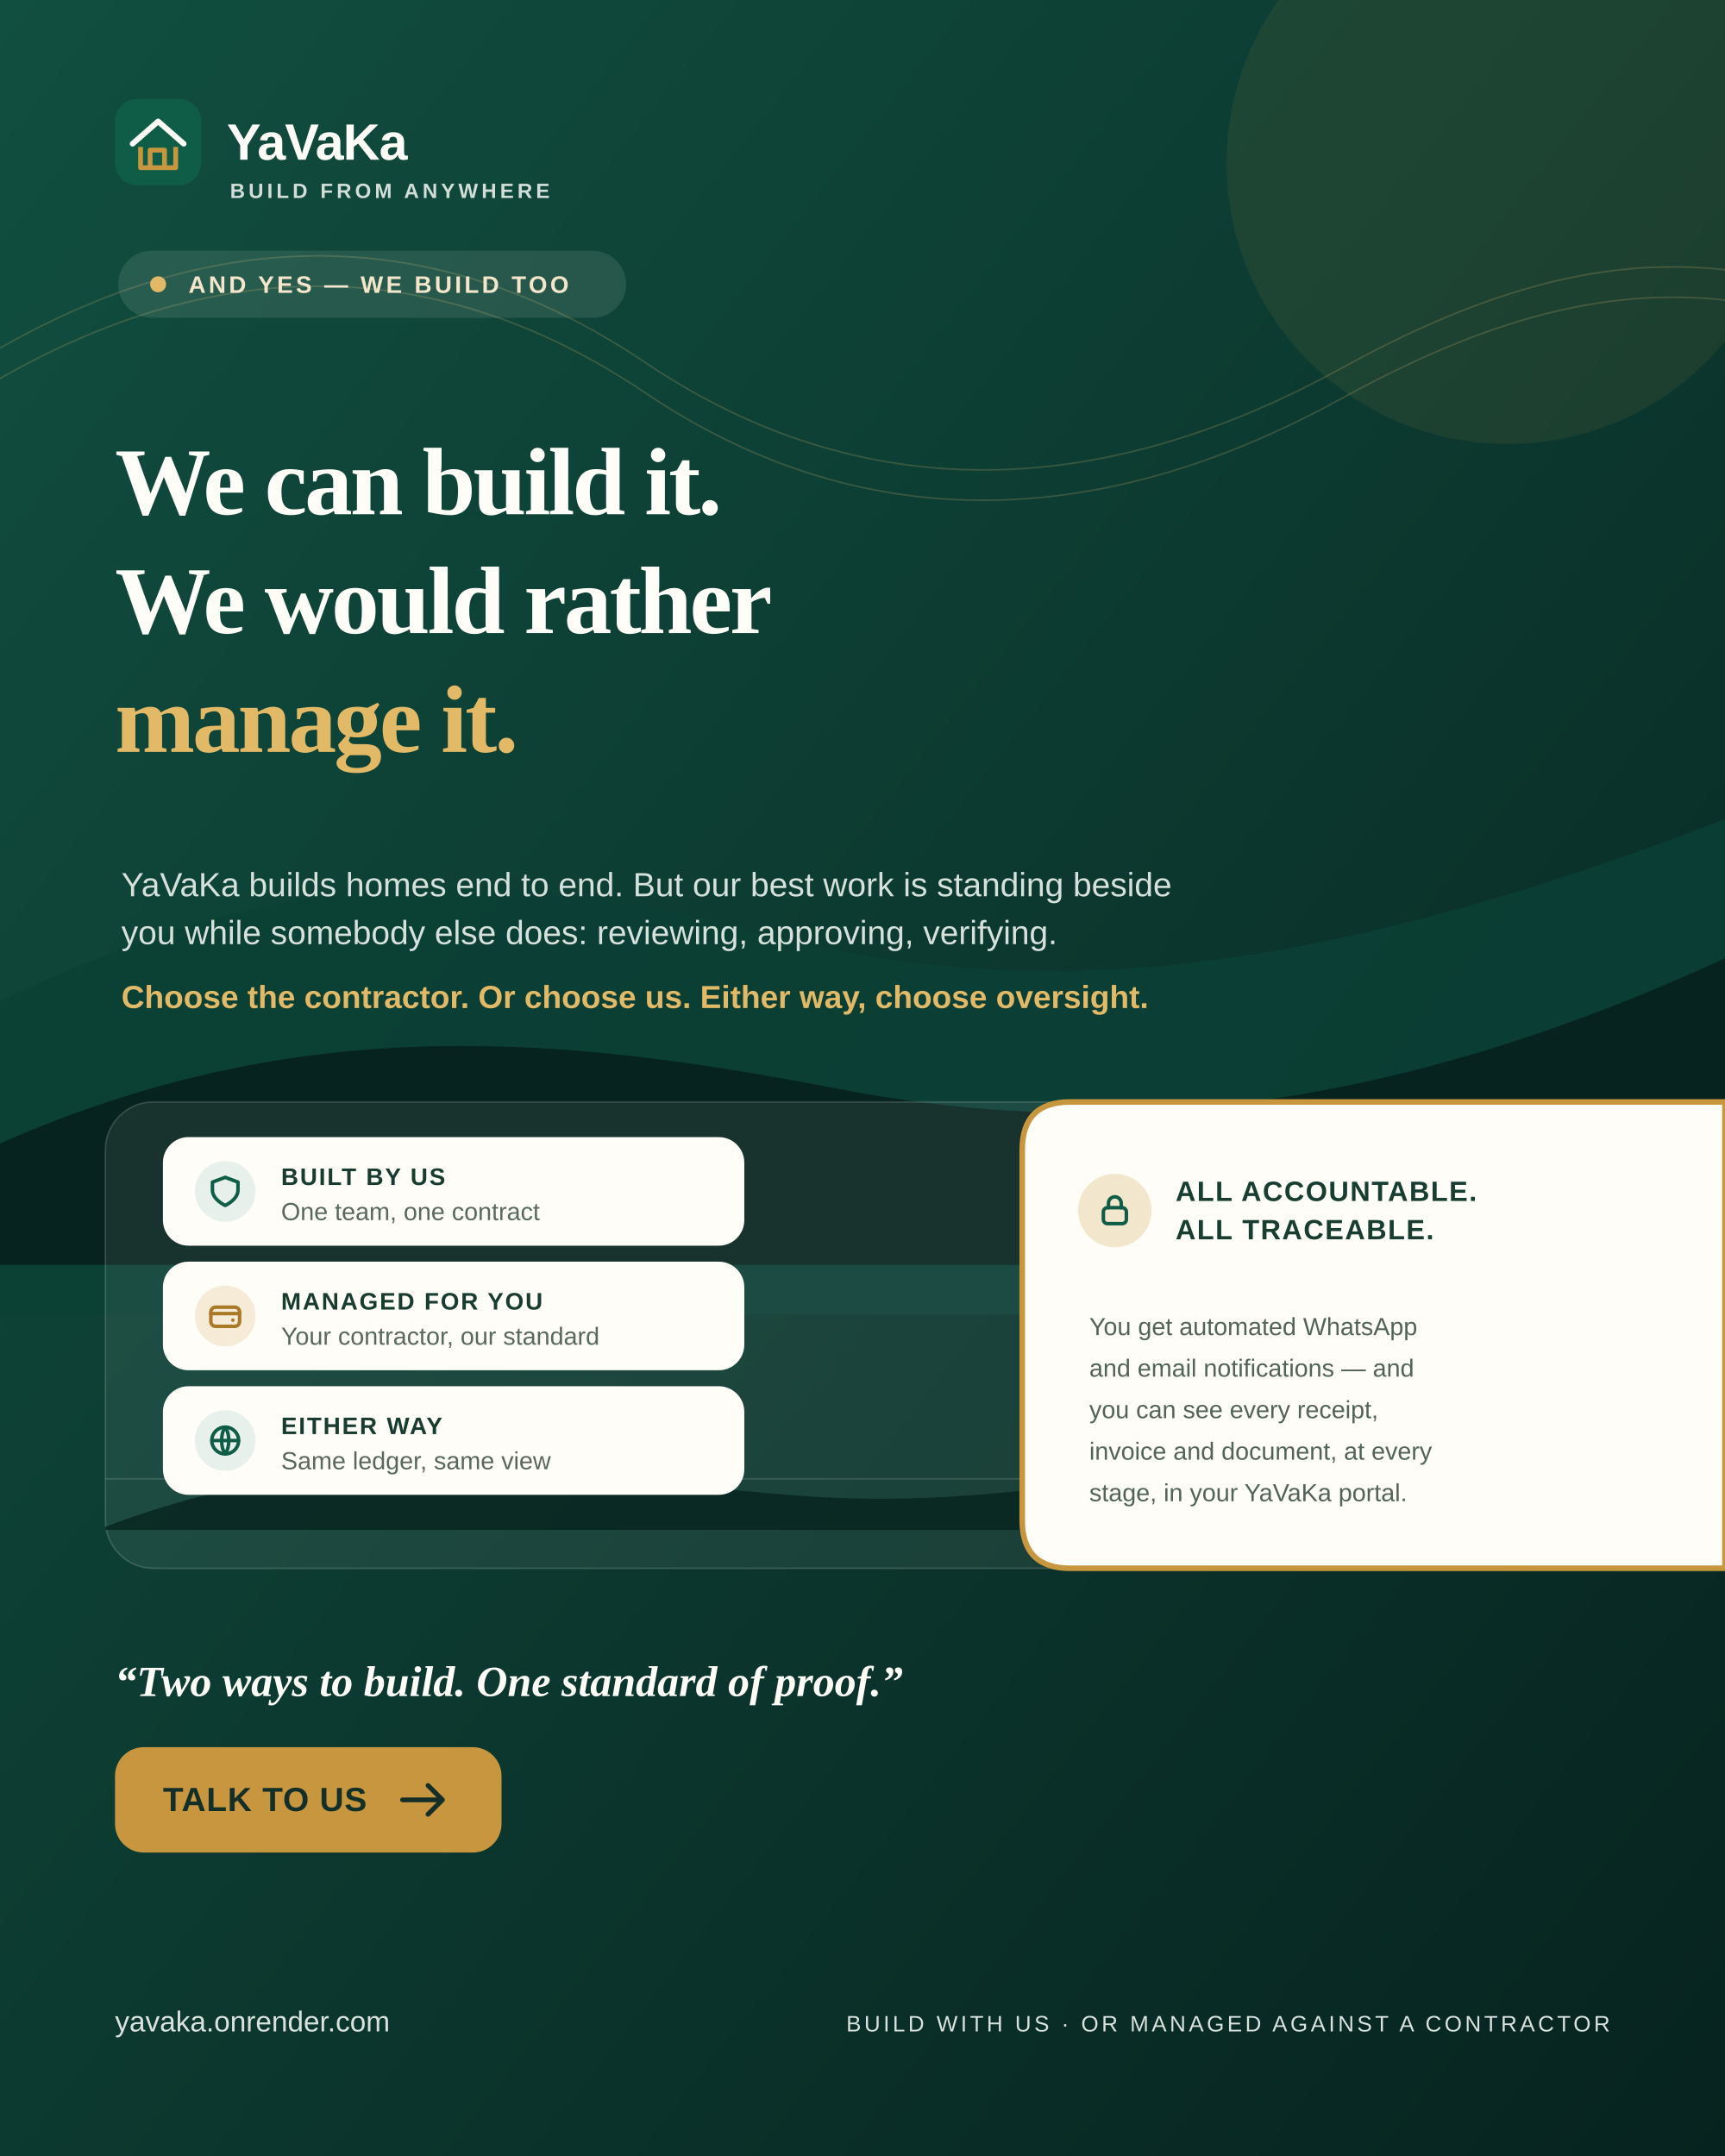
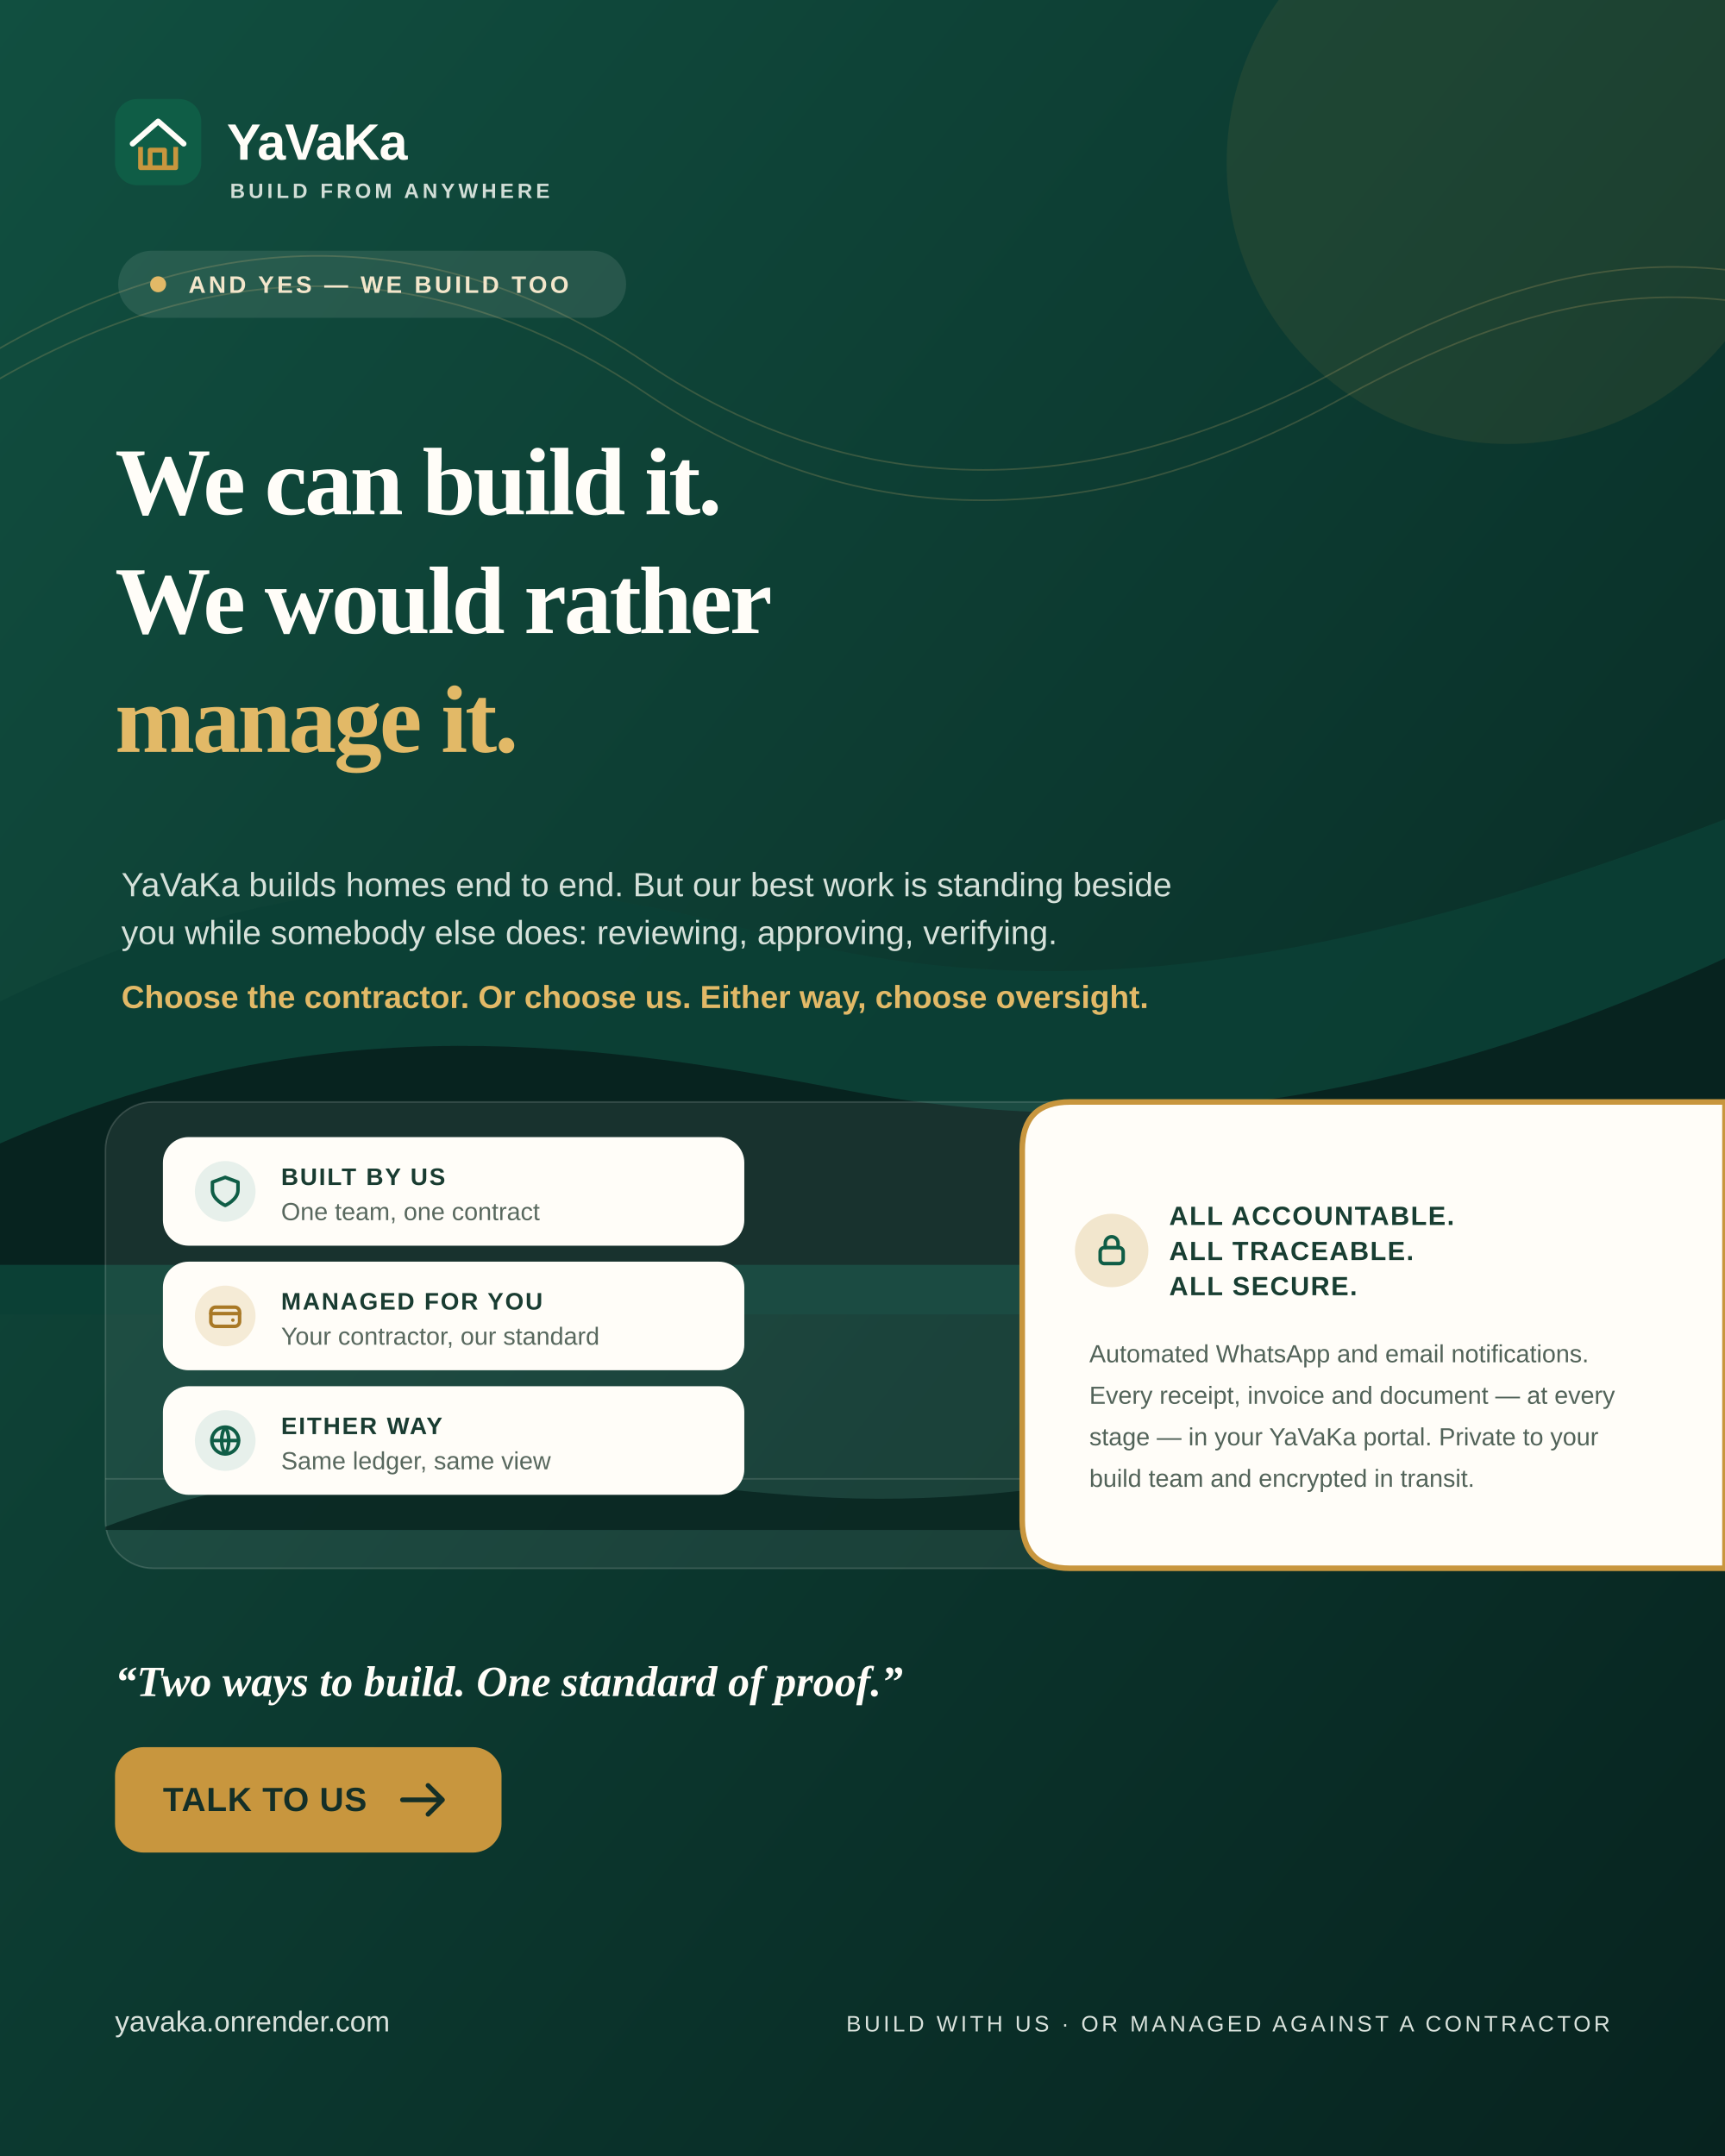
<svg xmlns="http://www.w3.org/2000/svg" width="1080" height="1350" viewBox="0 0 1080 1350" role="img" aria-labelledby="title desc">
  <defs>
    <linearGradient id="sky" x1="0" y1="0" x2="1" y2="1">
      <stop offset="0" stop-color="#114f40" />
      <stop offset="1" stop-color="#07231f" />
    </linearGradient>
    <linearGradient id="paper" x1="0" y1="0" x2="1" y2="1">
      <stop offset="0" stop-color="#fbf8f1" />
      <stop offset="1" stop-color="#ece6da" />
    </linearGradient>
    <filter id="shadow" x="-20%" y="-20%" width="140%" height="150%">
      <feDropShadow dx="0" dy="18" stdDeviation="18" flood-color="#16372d" flood-opacity=".15" />
    </filter>
  </defs>
  <rect x="0" y="0" width="1080" height="1350" fill="url(#sky)" />
  <circle cx="944" cy="102" r="176" fill="#c8963e" opacity=".09" />
  <path d="M0 627c172-84 305-89 476-43s347 28 604-71v310H0Z" fill="#0b4035" opacity=".85" />
  <path d="M0 716c190-84 355-67 526-34s348 13 554-82v192H0Z" fill="#07231f" />
  <g fill="none" stroke="#d8b36d" stroke-opacity=".22">
    <path d="M-20 230c145-91 289-94 424-3s284 87 435 4 253-82 387-15" />
    <path d="M-20 249c145-91 289-94 424-3s284 87 435 4 253-82 387-15" />
  </g>
  <rect x="72" y="62" width="54" height="54" rx="14" fill="#0f5d46" />
  <path d="m83 90 16-14 16 14" fill="none" stroke="#fffdf8" stroke-width="3.5" stroke-linecap="round" stroke-linejoin="round" />
  <path d="M88 92v13h22V92M94 105V94h9v11" fill="none" stroke="#c8963e" stroke-width="3" stroke-linejoin="round" />
  <text x="142" y="100" fill="#fffdf8" font-family="Arial, Helvetica, sans-serif" font-size="32" font-weight="700" letter-spacing="-0.5">YaVaKa</text>
  <text x="144" y="124" fill="#d2ded7" font-family="Arial, Helvetica, sans-serif" font-size="13" font-weight="700" letter-spacing="2.2">BUILD FROM ANYWHERE</text>
  <rect x="74" y="157" width="318" height="42" rx="21.0" fill="#fffdf8" opacity="0.1" />
  <circle cx="99" cy="178.0" r="5" fill="#e2b967" />
  <text x="118" y="183.4" fill="#f3e6cb" font-family="Arial, Helvetica, sans-serif" font-size="15" font-weight="700" letter-spacing="1.8">AND YES — WE BUILD TOO</text>
  <text x="72" y="322" fill="#fffdf8" font-family="Georgia, 'Times New Roman', serif" font-size="60" font-weight="700" letter-spacing="-1.56">We can build it.</text>
  <text x="72" y="396.4" fill="#fffdf8" font-family="Georgia, 'Times New Roman', serif" font-size="60" font-weight="700" letter-spacing="-1.56">We would rather</text>
  <text x="72" y="470.8" fill="#e2b967" font-family="Georgia, 'Times New Roman', serif" font-size="60" font-weight="700" letter-spacing="-1.56">manage it.</text>
  <text x="76" y="561.2" fill="#d5e1da" font-family="Arial, Helvetica, sans-serif" font-size="21" font-weight="400">YaVaKa builds homes end to end. But our best work is standing beside</text>
  <text x="76" y="591.2" fill="#d5e1da" font-family="Arial, Helvetica, sans-serif" font-size="21" font-weight="400">you while somebody else does: reviewing, approving, verifying.</text>
  <text x="76" y="631.2" fill="#e2b967" font-family="Arial, Helvetica, sans-serif" font-size="20" font-weight="700">Choose the contractor. Or choose us. Either way, choose oversight.</text>
  <rect x="66" y="690" width="948" height="292" rx="30" fill="#ffffff" opacity="0.07" />
  <rect x="66" y="690" width="948" height="292" rx="30" fill="none" stroke="#fffdf8" stroke-width="1" opacity="0.16" />
  <path d="M66 926h948" stroke="#fffdf8" stroke-opacity=".13" />
  <path d="M66 956c161-61 287-31 427-20 152 13 294-27 521-81v103H66Z" fill="#07231f" opacity=".82" />
  <rect x="102" y="712" width="364" height="68" rx="16" fill="#fffdf8" />
  <circle cx="141" cy="746.0" r="19" fill="#e7f0eb" />
  <g transform="translate(129 734.0)" fill="none" stroke="#0f5d46" stroke-width="2.2" stroke-linecap="round" stroke-linejoin="round">
    <path d="M12 3.2l8 3v5c0 6-8 9.6-8 9.6S4 17.2 4 11.2v-5Z" />
  </g>
  <text x="176" y="742" fill="#193c31" font-family="Arial, Helvetica, sans-serif" font-size="15" font-weight="700" letter-spacing="1">BUILT BY US</text>
  <text x="176" y="764" fill="#58685e" font-family="Arial, Helvetica, sans-serif" font-size="15.5" font-weight="400">One team, one contract</text>
  <rect x="102" y="790" width="364" height="68" rx="16" fill="#fffdf8" />
  <circle cx="141" cy="824.0" r="19" fill="#f5ebd6" />
  <g transform="translate(129 812.0)" fill="none" stroke="#a97926" stroke-width="2.2" stroke-linecap="round" stroke-linejoin="round">
    <rect x="3" y="6.5" width="18" height="12" rx="3" />
    <path d="M3 10.5h18" />
    <circle cx="16.8" cy="14.6" r="1.1" fill="#a97926" stroke="none" />
  </g>
  <text x="176" y="820" fill="#193c31" font-family="Arial, Helvetica, sans-serif" font-size="15" font-weight="700" letter-spacing="1">MANAGED FOR YOU</text>
  <text x="176" y="842" fill="#58685e" font-family="Arial, Helvetica, sans-serif" font-size="15.5" font-weight="400">Your contractor, our standard</text>
  <rect x="102" y="868" width="364" height="68" rx="16" fill="#fffdf8" />
  <circle cx="141" cy="902.0" r="19" fill="#e7f0eb" />
  <g transform="translate(129 890.0)" fill="none" stroke="#0f5d46" stroke-width="2.2" stroke-linecap="round" stroke-linejoin="round">
    <circle cx="12" cy="12" r="8.4" />
    <path d="M3.8 12h16.4M12 3.8c3 3.6 3 12.8 0 16.4-3-3.6-3-12.8 0-16.4Z" />
  </g>
  <text x="176" y="898" fill="#193c31" font-family="Arial, Helvetica, sans-serif" font-size="15" font-weight="700" letter-spacing="1">EITHER WAY</text>
  <text x="176" y="920" fill="#58685e" font-family="Arial, Helvetica, sans-serif" font-size="15.5" font-weight="400">Same ledger, same view</text>
  <path d="M1080 690 H670 Q640 690 640 720 V952 Q640 982 670 982 H1080 Z" fill="#fffdf8" stroke="#c8963e" stroke-width="3.5" />
-   <circle cx="698" cy="758" r="23" fill="#f2e6cd" />
-   <g transform="translate(686 746)" fill="none" stroke="#0f5d46" stroke-width="2.2" stroke-linecap="round" stroke-linejoin="round">
+   <circle cx="696" cy="783.0" r="23" fill="#f2e6cd" />
+   <g transform="translate(684 771.0)" fill="none" stroke="#0f5d46" stroke-width="2.2" stroke-linecap="round" stroke-linejoin="round">
    <rect x="4.8" y="10.2" width="14.4" height="10" rx="2.6" />
    <path d="M8 10.2V7.4a4 4 0 0 1 8 0v2.8" />
  </g>
-   <text x="736" y="752" fill="#183e32" font-family="Arial, Helvetica, sans-serif" font-size="17.5" font-weight="700" letter-spacing="0.8">ALL ACCOUNTABLE.</text>
-   <text x="736" y="776" fill="#183e32" font-family="Arial, Helvetica, sans-serif" font-size="17.5" font-weight="700" letter-spacing="0.8">ALL TRACEABLE.</text>
-   <text x="682" y="836" fill="#526359" font-family="Arial, Helvetica, sans-serif" font-size="15.5" font-weight="400">You get automated WhatsApp</text>
-   <text x="682" y="862" fill="#526359" font-family="Arial, Helvetica, sans-serif" font-size="15.5" font-weight="400">and email notifications — and</text>
-   <text x="682" y="888" fill="#526359" font-family="Arial, Helvetica, sans-serif" font-size="15.5" font-weight="400">you can see every receipt,</text>
-   <text x="682" y="914" fill="#526359" font-family="Arial, Helvetica, sans-serif" font-size="15.5" font-weight="400">invoice and document, at every</text>
-   <text x="682" y="940" fill="#526359" font-family="Arial, Helvetica, sans-serif" font-size="15.5" font-weight="400">stage, in your YaVaKa portal.</text>
+   <text x="732" y="767.0" fill="#183e32" font-family="Arial, Helvetica, sans-serif" font-size="16.5" font-weight="700" letter-spacing="0.8">ALL ACCOUNTABLE.</text>
+   <text x="732" y="789.0" fill="#183e32" font-family="Arial, Helvetica, sans-serif" font-size="16.5" font-weight="700" letter-spacing="0.8">ALL TRACEABLE.</text>
+   <text x="732" y="811.0" fill="#183e32" font-family="Arial, Helvetica, sans-serif" font-size="16.5" font-weight="700" letter-spacing="0.8">ALL SECURE.</text>
+   <text x="682" y="853.0" fill="#526359" font-family="Arial, Helvetica, sans-serif" font-size="15.5" font-weight="400">Automated WhatsApp and email notifications.</text>
+   <text x="682" y="879.0" fill="#526359" font-family="Arial, Helvetica, sans-serif" font-size="15.5" font-weight="400">Every receipt, invoice and document — at every</text>
+   <text x="682" y="905.0" fill="#526359" font-family="Arial, Helvetica, sans-serif" font-size="15.5" font-weight="400">stage — in your YaVaKa portal. Private to your</text>
+   <text x="682" y="931.0" fill="#526359" font-family="Arial, Helvetica, sans-serif" font-size="15.5" font-weight="400">build team and encrypted in transit.</text>
  <text x="72" y="1062" fill="#fffdf8" font-family="Georgia, 'Times New Roman', serif" font-size="27" font-weight="700" font-style="italic">“Two ways to build. One standard of proof.”</text>
  <rect x="72" y="1094" width="242" height="66" rx="18" fill="#c8963e" />
  <text x="102" y="1134.0" fill="#142f27" font-family="Arial, Helvetica, sans-serif" font-size="21" font-weight="700" letter-spacing="0.4">TALK TO US</text>
  <path d="M252 1127.0h25m-9-9 9 9-9 9" fill="none" stroke="#142f27" stroke-width="3" stroke-linecap="round" stroke-linejoin="round" />
  <text x="72" y="1272" fill="#d9e2dc" font-family="Arial, Helvetica, sans-serif" font-size="18" font-weight="400">yavaka.onrender.com</text>
  <text x="1008" y="1272" fill="#d9e2dc" font-family="Arial, Helvetica, sans-serif" font-size="14" font-weight="400" letter-spacing="1.9" text-anchor="end">BUILD WITH US · OR MANAGED AGAINST A CONTRACTOR</text>
</svg>
